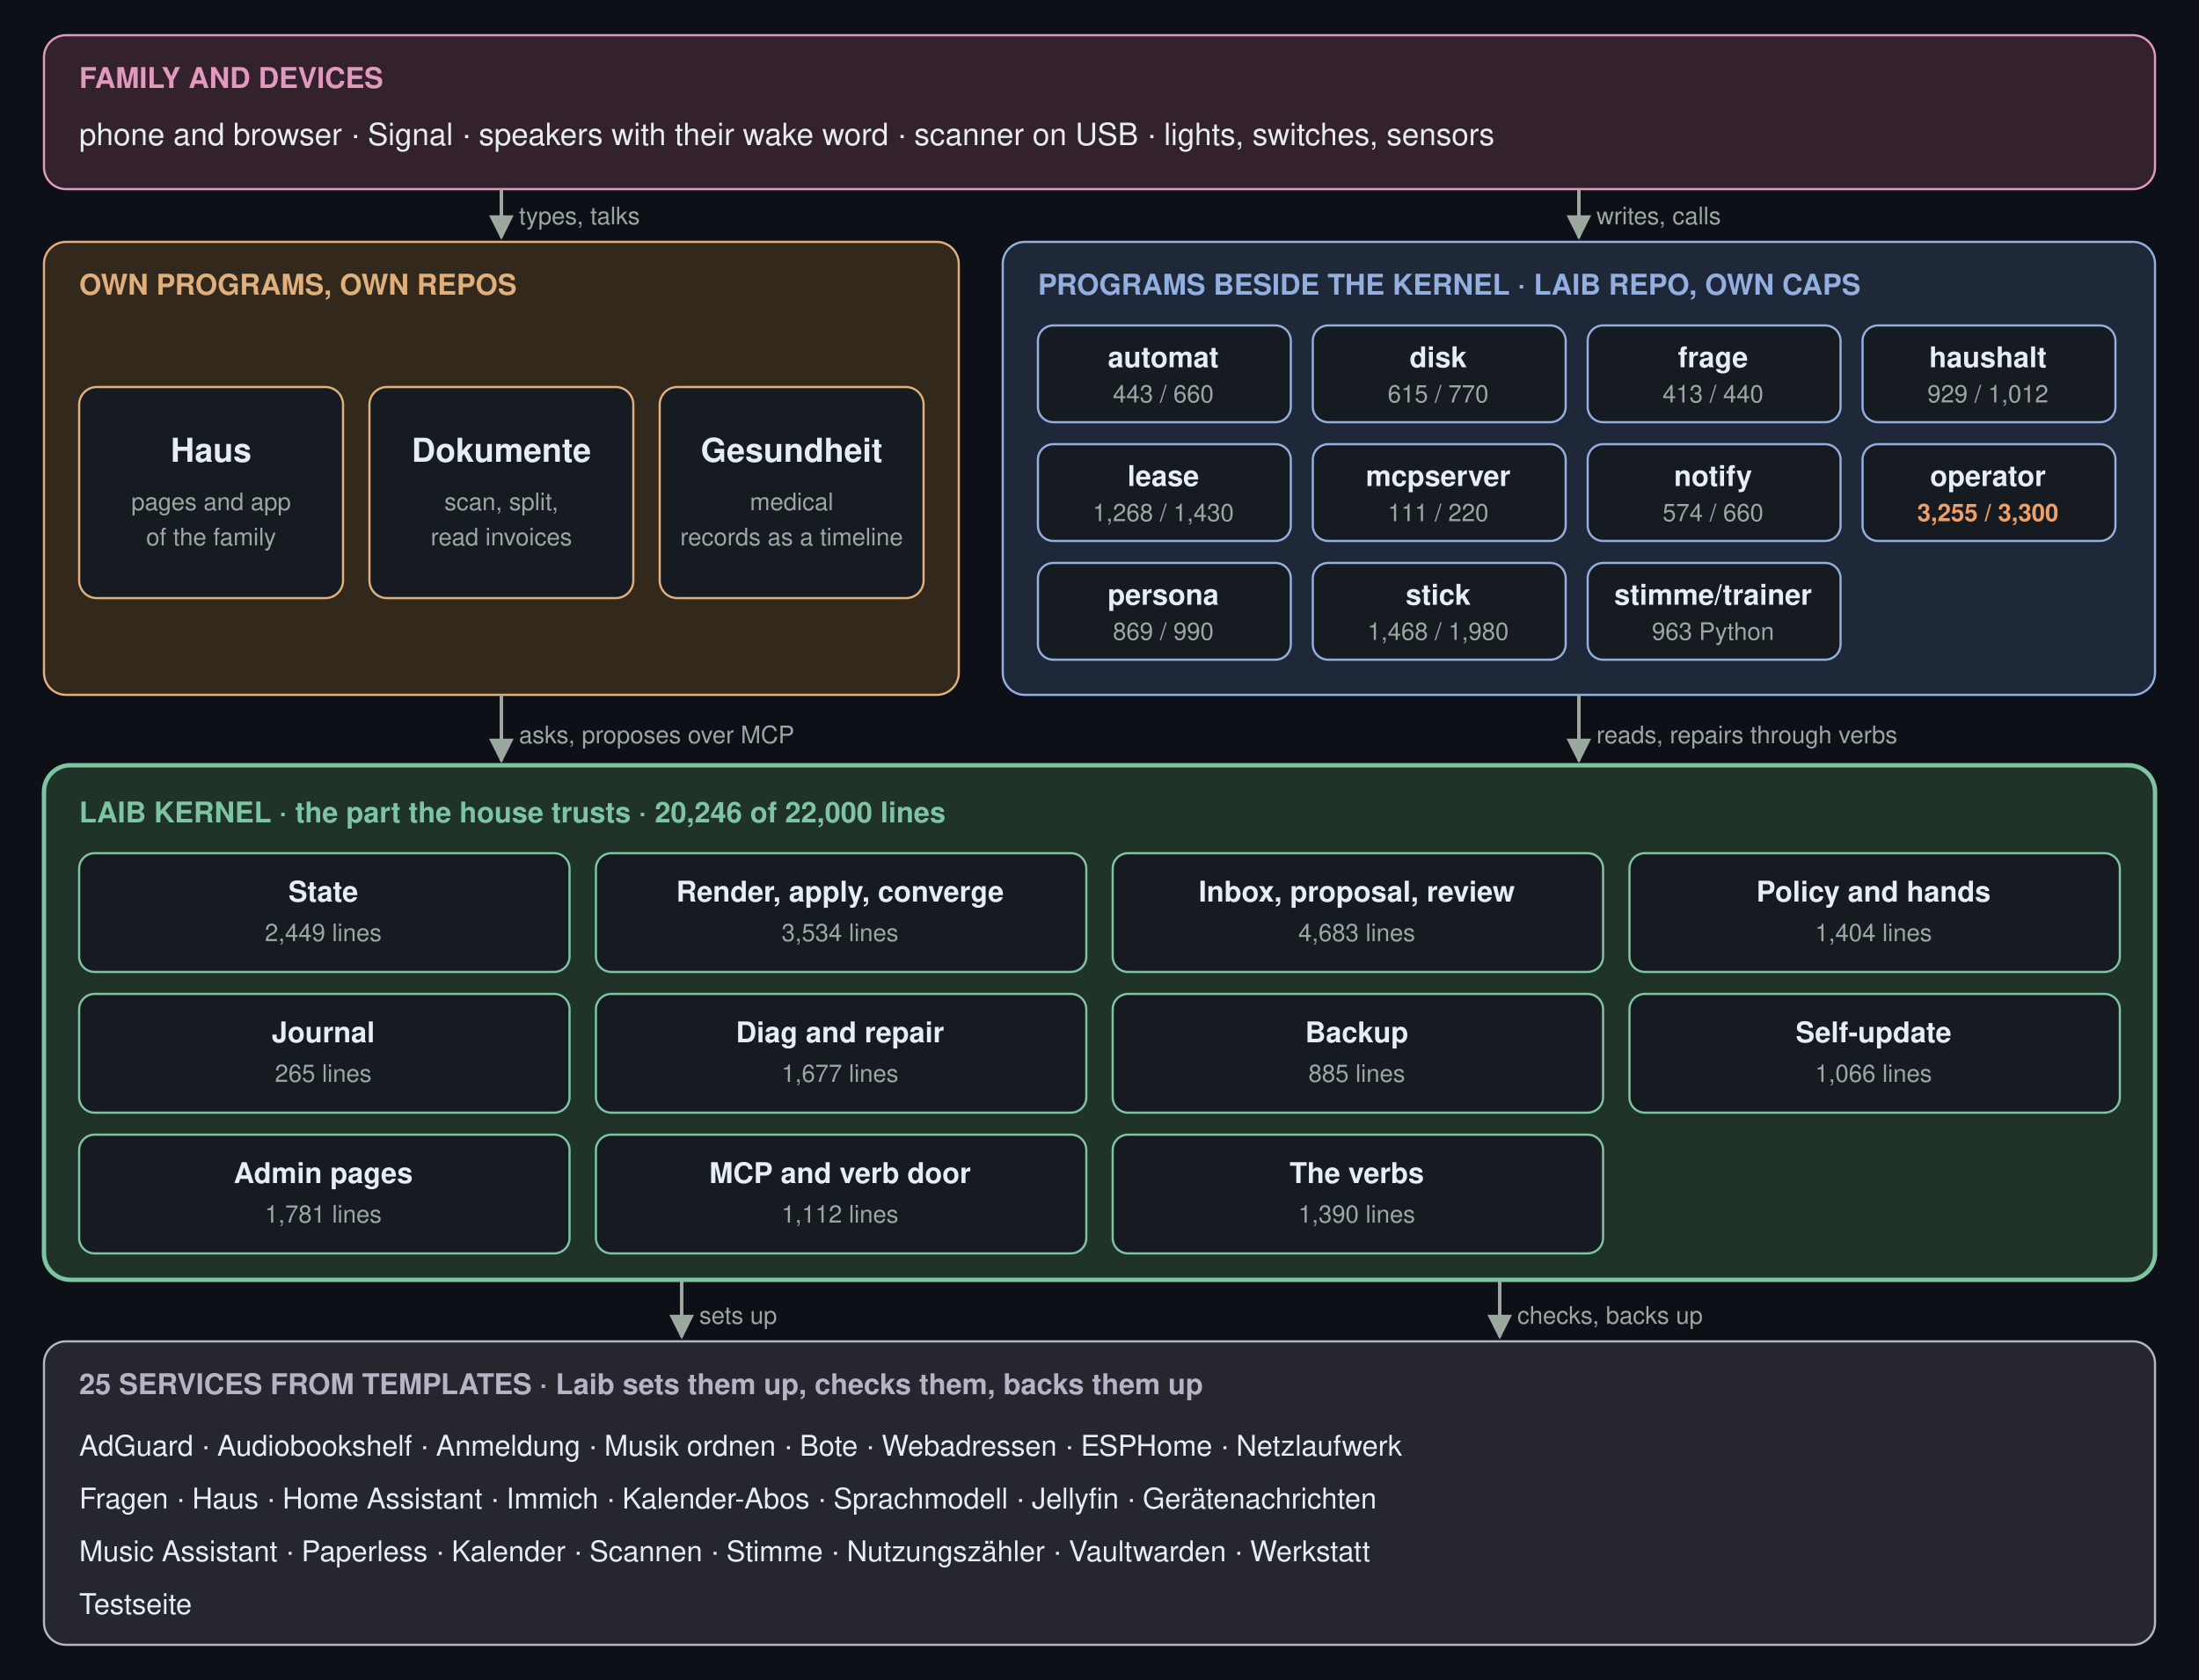
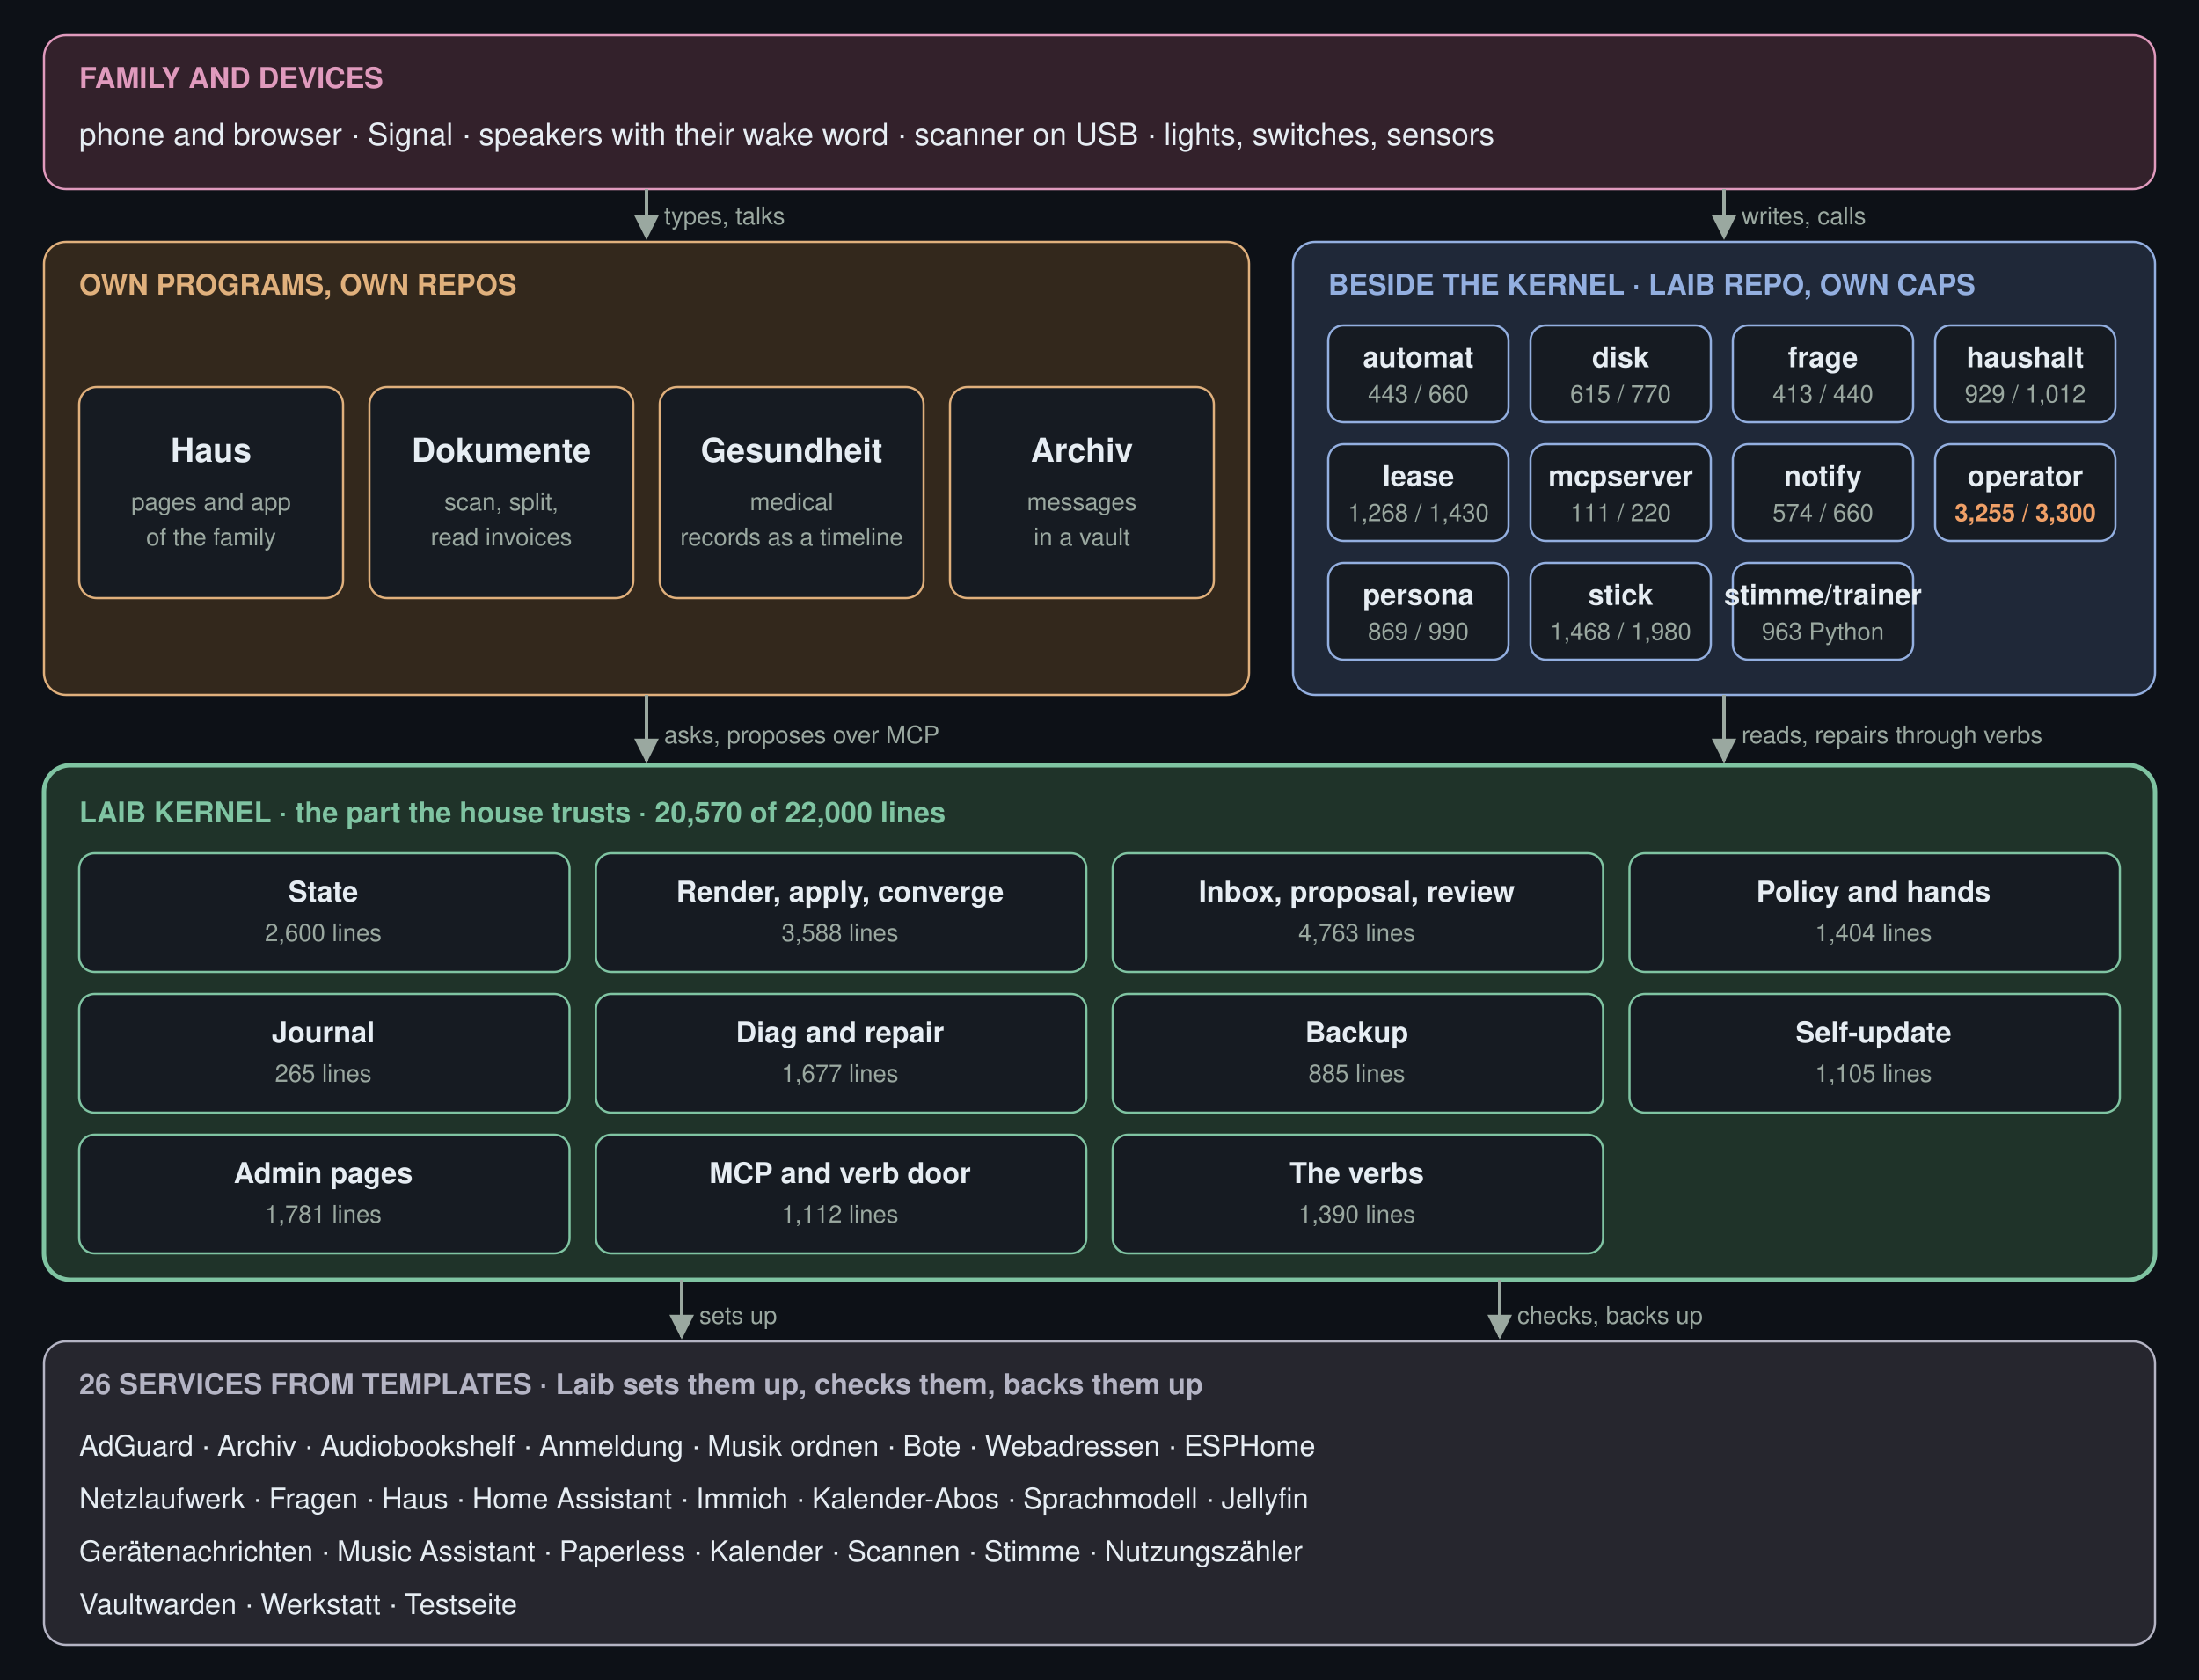
<svg xmlns="http://www.w3.org/2000/svg" viewBox="0 0 1000 764" width="1000" height="764" font-family="-apple-system, 'Segoe UI', Helvetica, Arial, sans-serif" role="img" aria-label="The five layers of a Laib box: family and devices, the own programs, the programs beside the kernel, the Laib kernel, the services from templates">
  <defs>
    <marker id="ar" viewBox="0 0 10 10" refX="9" refY="5" markerWidth="7" markerHeight="7" orient="auto-start-reverse">
      <path d="M0,0 L10,5 L0,10 z" fill="#9aa8a0" />
    </marker>
  </defs>
  <rect x="0" y="0" width="1000" height="764" rx="0" fill="#0d1117" stroke="none" />
  <rect x="20" y="16" width="960" height="70" rx="10" fill="#33212b" stroke="#e09abd" />
  <text x="36" y="40" font-size="13" fill="#e09abd" font-weight="600">FAMILY AND DEVICES</text>
  <text x="36" y="66" font-size="14" fill="#e6edf3">phone and browser  ·  Signal  ·  speakers with their wake word  ·  scanner on USB  ·  lights, switches, sensors</text>
-   <rect x="20" y="110" width="416" height="206" rx="10" fill="#33281c" stroke="#e0b07c" />
+   <rect x="20" y="110" width="548" height="206" rx="10" fill="#33281c" stroke="#e0b07c" />
  <text x="36" y="134" font-size="13" fill="#e0b07c" font-weight="600">OWN PROGRAMS, OWN REPOS</text>
  <rect x="36" y="176" width="120" height="96" rx="8" fill="#161b22" stroke="#e0b07c" />
  <text x="96" y="210" font-size="15" fill="#e6edf3" font-weight="600" text-anchor="middle">Haus</text>
  <text x="96" y="232" font-size="11" fill="#9aa8a0" text-anchor="middle">pages and app</text>
  <text x="96" y="248" font-size="11" fill="#9aa8a0" text-anchor="middle">of the family</text>
  <rect x="168" y="176" width="120" height="96" rx="8" fill="#161b22" stroke="#e0b07c" />
  <text x="228" y="210" font-size="15" fill="#e6edf3" font-weight="600" text-anchor="middle">Dokumente</text>
  <text x="228" y="232" font-size="11" fill="#9aa8a0" text-anchor="middle">scan, split,</text>
  <text x="228" y="248" font-size="11" fill="#9aa8a0" text-anchor="middle">read invoices</text>
  <rect x="300" y="176" width="120" height="96" rx="8" fill="#161b22" stroke="#e0b07c" />
  <text x="360" y="210" font-size="15" fill="#e6edf3" font-weight="600" text-anchor="middle">Gesundheit</text>
  <text x="360" y="232" font-size="11" fill="#9aa8a0" text-anchor="middle">medical</text>
  <text x="360" y="248" font-size="11" fill="#9aa8a0" text-anchor="middle">records as a timeline</text>
-   <rect x="456" y="110" width="524" height="206" rx="10" fill="#1f2838" stroke="#93afe0" />
-   <text x="472" y="134" font-size="13" fill="#93afe0" font-weight="600">PROGRAMS BESIDE THE KERNEL  ·  LAIB REPO, OWN CAPS</text>
-   <rect x="472" y="148" width="115" height="44" rx="7" fill="#161b22" stroke="#93afe0" />
-   <text x="529" y="167" font-size="13" fill="#e6edf3" font-weight="600" text-anchor="middle">automat</text>
-   <text x="529" y="183" font-size="11" fill="#9aa8a0" text-anchor="middle">443 / 660</text>
-   <rect x="597" y="148" width="115" height="44" rx="7" fill="#161b22" stroke="#93afe0" />
-   <text x="654" y="167" font-size="13" fill="#e6edf3" font-weight="600" text-anchor="middle">disk</text>
-   <text x="654" y="183" font-size="11" fill="#9aa8a0" text-anchor="middle">615 / 770</text>
-   <rect x="722" y="148" width="115" height="44" rx="7" fill="#161b22" stroke="#93afe0" />
-   <text x="779" y="167" font-size="13" fill="#e6edf3" font-weight="600" text-anchor="middle">frage</text>
-   <text x="779" y="183" font-size="11" fill="#9aa8a0" text-anchor="middle">413 / 440</text>
-   <rect x="847" y="148" width="115" height="44" rx="7" fill="#161b22" stroke="#93afe0" />
-   <text x="904" y="167" font-size="13" fill="#e6edf3" font-weight="600" text-anchor="middle">haushalt</text>
-   <text x="904" y="183" font-size="11" fill="#9aa8a0" text-anchor="middle">929 / 1,012</text>
-   <rect x="472" y="202" width="115" height="44" rx="7" fill="#161b22" stroke="#93afe0" />
-   <text x="529" y="221" font-size="13" fill="#e6edf3" font-weight="600" text-anchor="middle">lease</text>
-   <text x="529" y="237" font-size="11" fill="#9aa8a0" text-anchor="middle">1,268 / 1,430</text>
-   <rect x="597" y="202" width="115" height="44" rx="7" fill="#161b22" stroke="#93afe0" />
-   <text x="654" y="221" font-size="13" fill="#e6edf3" font-weight="600" text-anchor="middle">mcpserver</text>
-   <text x="654" y="237" font-size="11" fill="#9aa8a0" text-anchor="middle">111 / 220</text>
-   <rect x="722" y="202" width="115" height="44" rx="7" fill="#161b22" stroke="#93afe0" />
-   <text x="779" y="221" font-size="13" fill="#e6edf3" font-weight="600" text-anchor="middle">notify</text>
-   <text x="779" y="237" font-size="11" fill="#9aa8a0" text-anchor="middle">574 / 660</text>
-   <rect x="847" y="202" width="115" height="44" rx="7" fill="#161b22" stroke="#93afe0" />
-   <text x="904" y="221" font-size="13" fill="#e6edf3" font-weight="600" text-anchor="middle">operator</text>
-   <text x="904" y="237" font-size="11" fill="#f0a067" font-weight="600" text-anchor="middle">3,255 / 3,300</text>
-   <rect x="472" y="256" width="115" height="44" rx="7" fill="#161b22" stroke="#93afe0" />
-   <text x="529" y="275" font-size="13" fill="#e6edf3" font-weight="600" text-anchor="middle">persona</text>
-   <text x="529" y="291" font-size="11" fill="#9aa8a0" text-anchor="middle">869 / 990</text>
-   <rect x="597" y="256" width="115" height="44" rx="7" fill="#161b22" stroke="#93afe0" />
-   <text x="654" y="275" font-size="13" fill="#e6edf3" font-weight="600" text-anchor="middle">stick</text>
-   <text x="654" y="291" font-size="11" fill="#9aa8a0" text-anchor="middle">1,468 / 1,980</text>
-   <rect x="722" y="256" width="115" height="44" rx="7" fill="#161b22" stroke="#93afe0" />
-   <text x="779" y="275" font-size="13" fill="#e6edf3" font-weight="600" text-anchor="middle">stimme/trainer</text>
-   <text x="779" y="291" font-size="11" fill="#9aa8a0" text-anchor="middle">963 Python</text>
+   <rect x="432" y="176" width="120" height="96" rx="8" fill="#161b22" stroke="#e0b07c" />
+   <text x="492" y="210" font-size="15" fill="#e6edf3" font-weight="600" text-anchor="middle">Archiv</text>
+   <text x="492" y="232" font-size="11" fill="#9aa8a0" text-anchor="middle">messages</text>
+   <text x="492" y="248" font-size="11" fill="#9aa8a0" text-anchor="middle">in a vault</text>
+   <rect x="588" y="110" width="392" height="206" rx="10" fill="#1f2838" stroke="#93afe0" />
+   <text x="604" y="134" font-size="13" fill="#93afe0" font-weight="600">BESIDE THE KERNEL  ·  LAIB REPO, OWN CAPS</text>
+   <rect x="604" y="148" width="82" height="44" rx="7" fill="#161b22" stroke="#93afe0" />
+   <text x="645" y="167" font-size="13" fill="#e6edf3" font-weight="600" text-anchor="middle">automat</text>
+   <text x="645" y="183" font-size="11" fill="#9aa8a0" text-anchor="middle">443 / 660</text>
+   <rect x="696" y="148" width="82" height="44" rx="7" fill="#161b22" stroke="#93afe0" />
+   <text x="737" y="167" font-size="13" fill="#e6edf3" font-weight="600" text-anchor="middle">disk</text>
+   <text x="737" y="183" font-size="11" fill="#9aa8a0" text-anchor="middle">615 / 770</text>
+   <rect x="788" y="148" width="82" height="44" rx="7" fill="#161b22" stroke="#93afe0" />
+   <text x="829" y="167" font-size="13" fill="#e6edf3" font-weight="600" text-anchor="middle">frage</text>
+   <text x="829" y="183" font-size="11" fill="#9aa8a0" text-anchor="middle">413 / 440</text>
+   <rect x="880" y="148" width="82" height="44" rx="7" fill="#161b22" stroke="#93afe0" />
+   <text x="921" y="167" font-size="13" fill="#e6edf3" font-weight="600" text-anchor="middle">haushalt</text>
+   <text x="921" y="183" font-size="11" fill="#9aa8a0" text-anchor="middle">929 / 1,012</text>
+   <rect x="604" y="202" width="82" height="44" rx="7" fill="#161b22" stroke="#93afe0" />
+   <text x="645" y="221" font-size="13" fill="#e6edf3" font-weight="600" text-anchor="middle">lease</text>
+   <text x="645" y="237" font-size="11" fill="#9aa8a0" text-anchor="middle">1,268 / 1,430</text>
+   <rect x="696" y="202" width="82" height="44" rx="7" fill="#161b22" stroke="#93afe0" />
+   <text x="737" y="221" font-size="13" fill="#e6edf3" font-weight="600" text-anchor="middle">mcpserver</text>
+   <text x="737" y="237" font-size="11" fill="#9aa8a0" text-anchor="middle">111 / 220</text>
+   <rect x="788" y="202" width="82" height="44" rx="7" fill="#161b22" stroke="#93afe0" />
+   <text x="829" y="221" font-size="13" fill="#e6edf3" font-weight="600" text-anchor="middle">notify</text>
+   <text x="829" y="237" font-size="11" fill="#9aa8a0" text-anchor="middle">574 / 660</text>
+   <rect x="880" y="202" width="82" height="44" rx="7" fill="#161b22" stroke="#93afe0" />
+   <text x="921" y="221" font-size="13" fill="#e6edf3" font-weight="600" text-anchor="middle">operator</text>
+   <text x="921" y="237" font-size="11" fill="#f0a067" font-weight="600" text-anchor="middle">3,255 / 3,300</text>
+   <rect x="604" y="256" width="82" height="44" rx="7" fill="#161b22" stroke="#93afe0" />
+   <text x="645" y="275" font-size="13" fill="#e6edf3" font-weight="600" text-anchor="middle">persona</text>
+   <text x="645" y="291" font-size="11" fill="#9aa8a0" text-anchor="middle">869 / 990</text>
+   <rect x="696" y="256" width="82" height="44" rx="7" fill="#161b22" stroke="#93afe0" />
+   <text x="737" y="275" font-size="13" fill="#e6edf3" font-weight="600" text-anchor="middle">stick</text>
+   <text x="737" y="291" font-size="11" fill="#9aa8a0" text-anchor="middle">1,468 / 1,980</text>
+   <rect x="788" y="256" width="82" height="44" rx="7" fill="#161b22" stroke="#93afe0" />
+   <text x="829" y="275" font-size="13" fill="#e6edf3" font-weight="600" text-anchor="middle">stimme/trainer</text>
+   <text x="829" y="291" font-size="11" fill="#9aa8a0" text-anchor="middle">963 Python</text>
  <rect x="20" y="348" width="960" height="234" rx="12" fill="#1f3329" stroke="#7fc4a2" stroke-width="2" />
-   <text x="36" y="374" font-size="13" fill="#7fc4a2" font-weight="600">LAIB KERNEL  ·  the part the house trusts  ·  20,246 of 22,000 lines</text>
+   <text x="36" y="374" font-size="13" fill="#7fc4a2" font-weight="600">LAIB KERNEL  ·  the part the house trusts  ·  20,570 of 22,000 lines</text>
  <rect x="36" y="388" width="223" height="54" rx="7" fill="#161b22" stroke="#7fc4a2" />
  <text x="147" y="410" font-size="13" fill="#e6edf3" font-weight="600" text-anchor="middle">State</text>
-   <text x="147" y="428" font-size="11" fill="#9aa8a0" text-anchor="middle">2,449 lines</text>
+   <text x="147" y="428" font-size="11" fill="#9aa8a0" text-anchor="middle">2,600 lines</text>
  <rect x="271" y="388" width="223" height="54" rx="7" fill="#161b22" stroke="#7fc4a2" />
  <text x="382" y="410" font-size="13" fill="#e6edf3" font-weight="600" text-anchor="middle">Render, apply, converge</text>
-   <text x="382" y="428" font-size="11" fill="#9aa8a0" text-anchor="middle">3,534 lines</text>
+   <text x="382" y="428" font-size="11" fill="#9aa8a0" text-anchor="middle">3,588 lines</text>
  <rect x="506" y="388" width="223" height="54" rx="7" fill="#161b22" stroke="#7fc4a2" />
  <text x="617" y="410" font-size="13" fill="#e6edf3" font-weight="600" text-anchor="middle">Inbox, proposal, review</text>
-   <text x="617" y="428" font-size="11" fill="#9aa8a0" text-anchor="middle">4,683 lines</text>
+   <text x="617" y="428" font-size="11" fill="#9aa8a0" text-anchor="middle">4,763 lines</text>
  <rect x="741" y="388" width="223" height="54" rx="7" fill="#161b22" stroke="#7fc4a2" />
  <text x="852" y="410" font-size="13" fill="#e6edf3" font-weight="600" text-anchor="middle">Policy and hands</text>
  <text x="852" y="428" font-size="11" fill="#9aa8a0" text-anchor="middle">1,404 lines</text>
  <rect x="36" y="452" width="223" height="54" rx="7" fill="#161b22" stroke="#7fc4a2" />
  <text x="147" y="474" font-size="13" fill="#e6edf3" font-weight="600" text-anchor="middle">Journal</text>
  <text x="147" y="492" font-size="11" fill="#9aa8a0" text-anchor="middle">265 lines</text>
  <rect x="271" y="452" width="223" height="54" rx="7" fill="#161b22" stroke="#7fc4a2" />
  <text x="382" y="474" font-size="13" fill="#e6edf3" font-weight="600" text-anchor="middle">Diag and repair</text>
  <text x="382" y="492" font-size="11" fill="#9aa8a0" text-anchor="middle">1,677 lines</text>
  <rect x="506" y="452" width="223" height="54" rx="7" fill="#161b22" stroke="#7fc4a2" />
  <text x="617" y="474" font-size="13" fill="#e6edf3" font-weight="600" text-anchor="middle">Backup</text>
  <text x="617" y="492" font-size="11" fill="#9aa8a0" text-anchor="middle">885 lines</text>
  <rect x="741" y="452" width="223" height="54" rx="7" fill="#161b22" stroke="#7fc4a2" />
  <text x="852" y="474" font-size="13" fill="#e6edf3" font-weight="600" text-anchor="middle">Self-update</text>
-   <text x="852" y="492" font-size="11" fill="#9aa8a0" text-anchor="middle">1,066 lines</text>
+   <text x="852" y="492" font-size="11" fill="#9aa8a0" text-anchor="middle">1,105 lines</text>
  <rect x="36" y="516" width="223" height="54" rx="7" fill="#161b22" stroke="#7fc4a2" />
  <text x="147" y="538" font-size="13" fill="#e6edf3" font-weight="600" text-anchor="middle">Admin pages</text>
  <text x="147" y="556" font-size="11" fill="#9aa8a0" text-anchor="middle">1,781 lines</text>
  <rect x="271" y="516" width="223" height="54" rx="7" fill="#161b22" stroke="#7fc4a2" />
  <text x="382" y="538" font-size="13" fill="#e6edf3" font-weight="600" text-anchor="middle">MCP and verb door</text>
  <text x="382" y="556" font-size="11" fill="#9aa8a0" text-anchor="middle">1,112 lines</text>
  <rect x="506" y="516" width="223" height="54" rx="7" fill="#161b22" stroke="#7fc4a2" />
  <text x="617" y="538" font-size="13" fill="#e6edf3" font-weight="600" text-anchor="middle">The verbs</text>
  <text x="617" y="556" font-size="11" fill="#9aa8a0" text-anchor="middle">1,390 lines</text>
  <rect x="20" y="610" width="960" height="138" rx="10" fill="#26262e" stroke="#b4b4c4" />
-   <text x="36" y="634" font-size="13" fill="#b4b4c4" font-weight="600">25 SERVICES FROM TEMPLATES  ·  Laib sets them up, checks them, backs them up</text>
-   <text x="36" y="662" font-size="13" fill="#e6edf3">AdGuard · Audiobookshelf · Anmeldung · Musik ordnen · Bote · Webadressen · ESPHome · Netzlaufwerk</text>
-   <text x="36" y="686" font-size="13" fill="#e6edf3">Fragen · Haus · Home Assistant · Immich · Kalender-Abos · Sprachmodell · Jellyfin · Gerätenachrichten</text>
-   <text x="36" y="710" font-size="13" fill="#e6edf3">Music Assistant · Paperless · Kalender · Scannen · Stimme · Nutzungszähler · Vaultwarden · Werkstatt</text>
-   <text x="36" y="734" font-size="13" fill="#e6edf3">Testseite</text>
-   <path d="M228 86 L228 108" stroke="#9aa8a0" stroke-width="1.6" fill="none" marker-end="url(#ar)" />
-   <text x="236" y="102" font-size="11" fill="#9aa8a0">types, talks</text>
-   <path d="M718 86 L718 108" stroke="#9aa8a0" stroke-width="1.6" fill="none" marker-end="url(#ar)" />
-   <text x="726" y="102" font-size="11" fill="#9aa8a0">writes, calls</text>
-   <path d="M228 316 L228 346" stroke="#9aa8a0" stroke-width="1.6" fill="none" marker-end="url(#ar)" />
-   <text x="236" y="338" font-size="11" fill="#9aa8a0">asks, proposes over MCP</text>
-   <path d="M718 316 L718 346" stroke="#9aa8a0" stroke-width="1.6" fill="none" marker-end="url(#ar)" />
-   <text x="726" y="338" font-size="11" fill="#9aa8a0">reads, repairs through verbs</text>
+   <text x="36" y="634" font-size="13" fill="#b4b4c4" font-weight="600">26 SERVICES FROM TEMPLATES  ·  Laib sets them up, checks them, backs them up</text>
+   <text x="36" y="662" font-size="13" fill="#e6edf3">AdGuard · Archiv · Audiobookshelf · Anmeldung · Musik ordnen · Bote · Webadressen · ESPHome</text>
+   <text x="36" y="686" font-size="13" fill="#e6edf3">Netzlaufwerk · Fragen · Haus · Home Assistant · Immich · Kalender-Abos · Sprachmodell · Jellyfin</text>
+   <text x="36" y="710" font-size="13" fill="#e6edf3">Gerätenachrichten · Music Assistant · Paperless · Kalender · Scannen · Stimme · Nutzungszähler</text>
+   <text x="36" y="734" font-size="13" fill="#e6edf3">Vaultwarden · Werkstatt · Testseite</text>
+   <path d="M294 86 L294 108" stroke="#9aa8a0" stroke-width="1.6" fill="none" marker-end="url(#ar)" />
+   <text x="302" y="102" font-size="11" fill="#9aa8a0">types, talks</text>
+   <path d="M784 86 L784 108" stroke="#9aa8a0" stroke-width="1.6" fill="none" marker-end="url(#ar)" />
+   <text x="792" y="102" font-size="11" fill="#9aa8a0">writes, calls</text>
+   <path d="M294 316 L294 346" stroke="#9aa8a0" stroke-width="1.6" fill="none" marker-end="url(#ar)" />
+   <text x="302" y="338" font-size="11" fill="#9aa8a0">asks, proposes over MCP</text>
+   <path d="M784 316 L784 346" stroke="#9aa8a0" stroke-width="1.6" fill="none" marker-end="url(#ar)" />
+   <text x="792" y="338" font-size="11" fill="#9aa8a0">reads, repairs through verbs</text>
  <path d="M310 582 L310 608" stroke="#9aa8a0" stroke-width="1.6" fill="none" marker-end="url(#ar)" />
  <text x="318" y="602" font-size="11" fill="#9aa8a0">sets up</text>
  <path d="M682 582 L682 608" stroke="#9aa8a0" stroke-width="1.6" fill="none" marker-end="url(#ar)" />
  <text x="690" y="602" font-size="11" fill="#9aa8a0">checks, backs up</text>
</svg>
